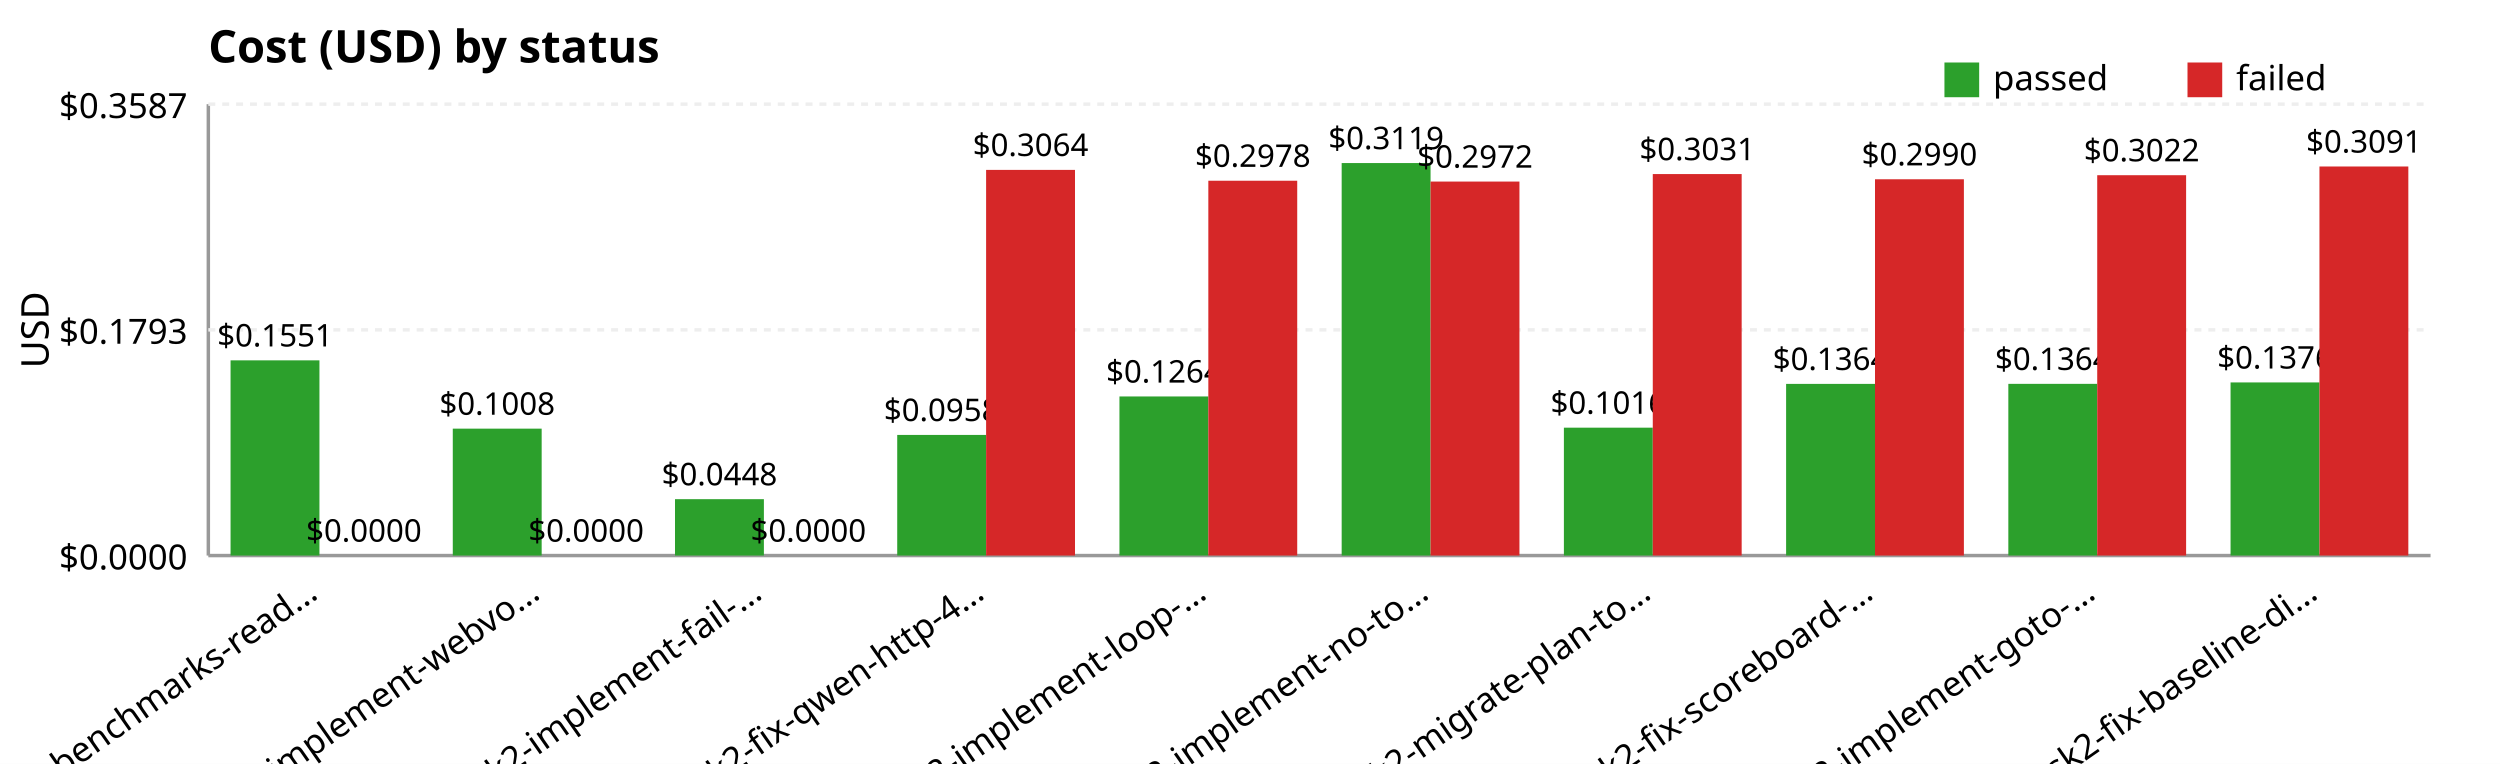
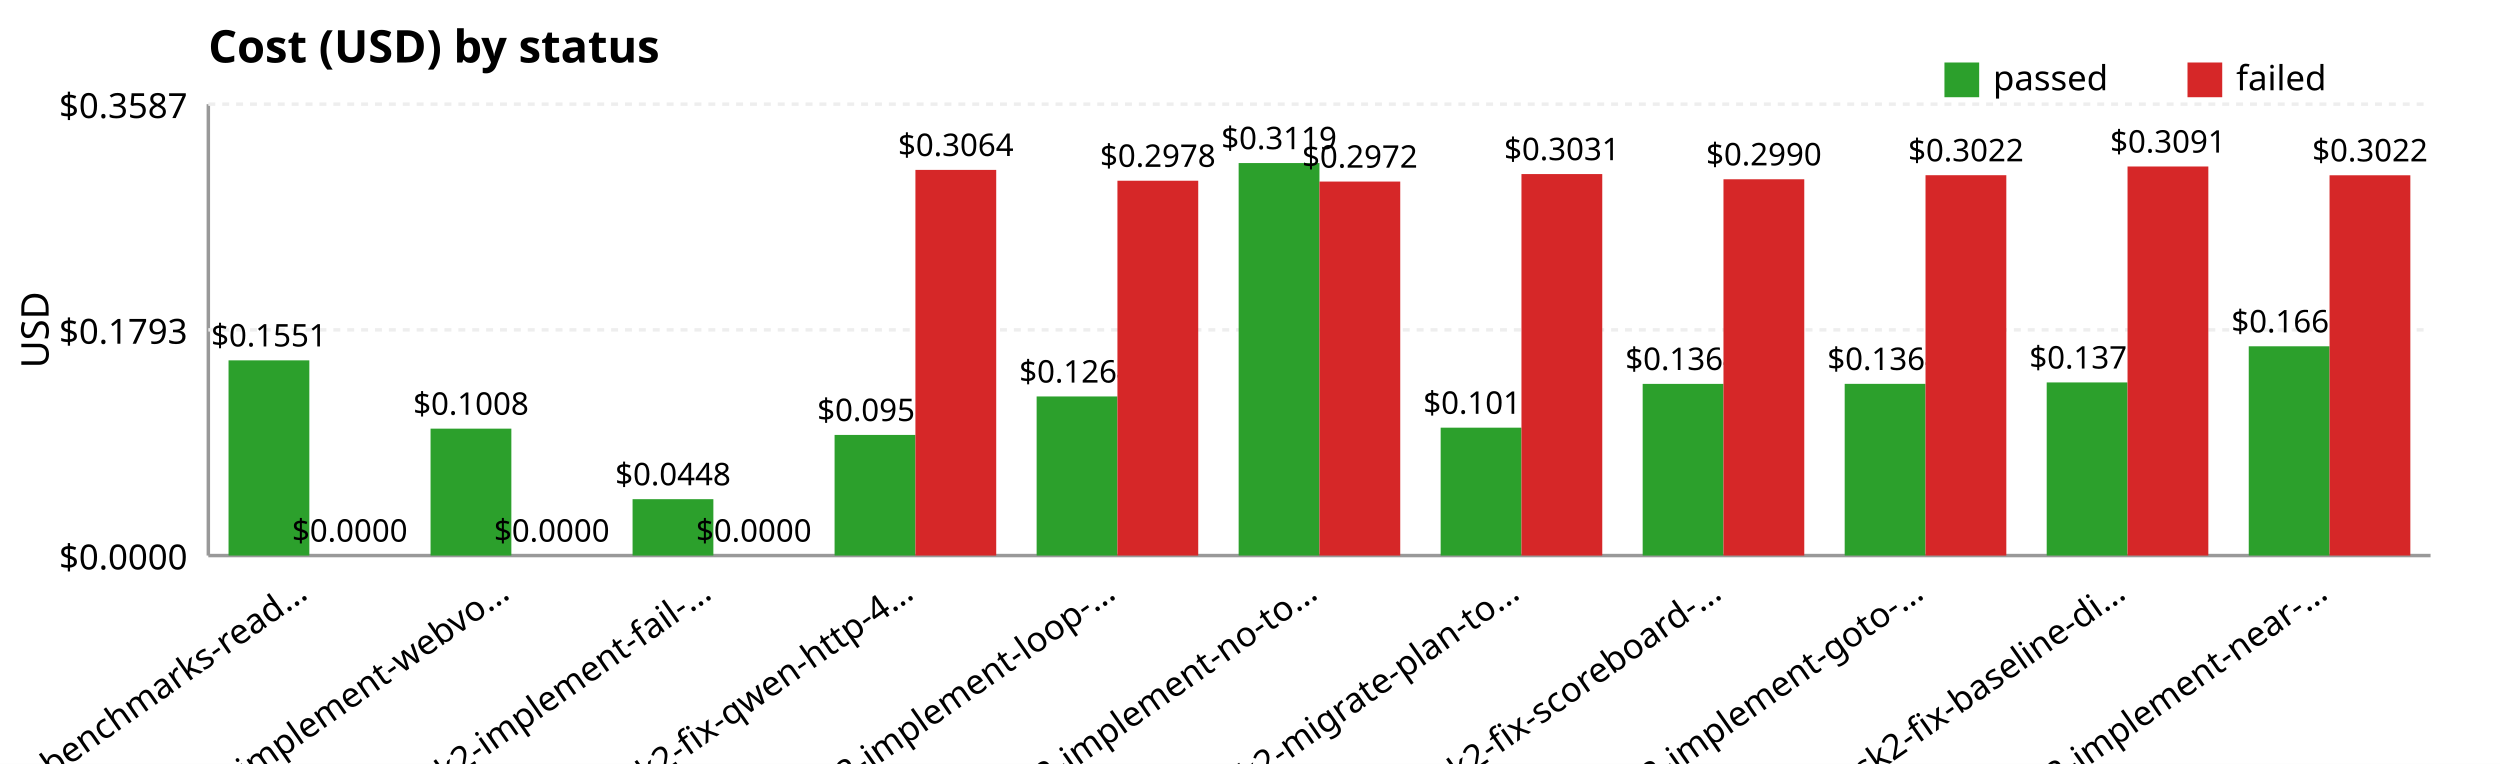
<svg xmlns="http://www.w3.org/2000/svg" viewBox="0 0 720 220" width="720" height="220" font-family="sans-serif">
  <rect width="100%" height="100%" fill="#fff" />
  <text x="60" y="18" font-size="13" font-weight="600">Cost (USD) by status</text>
  <line x1="60" y1="30" x2="60" y2="160" stroke="#999" />
  <line x1="60" y1="160" x2="700" y2="160" stroke="#999" />
  <text x="54" y="164.0" font-size="10" text-anchor="end" fill="#000">$0.0000</text>
  <text x="54" y="99.0" font-size="10" text-anchor="end" fill="#000">$0.1793</text>
  <line x1="60" y1="95.0" x2="700" y2="95.0" stroke="#eee" stroke-dasharray="2,2" />
  <text x="54" y="34.0" font-size="10" text-anchor="end" fill="#000">$0.3587</text>
  <line x1="60" y1="30.0" x2="700" y2="30.0" stroke="#eee" stroke-dasharray="2,2" />
  <text x="14" y="95.0" font-size="11" fill="#000" transform="rotate(-90 14 95.0)" text-anchor="middle">USD</text>
-   <rect x="66.40" y="103.78" width="25.60" height="56.22" fill="#2ca02c" />
-   <text x="79.20" y="99.78" font-size="9" text-anchor="middle" fill="#000">$0.1551</text>
-   <rect x="92.00" y="160.00" width="25.60" height="0.00" fill="#d62728" />
-   <text x="104.80" y="156.00" font-size="9" text-anchor="middle" fill="#000">$0.0000</text>
-   <text x="92.00" y="172" font-size="10" fill="#000" text-anchor="end" transform="rotate(-35 92.00 172)">task2-benchmarks-read…</text>
-   <rect x="130.40" y="123.45" width="25.60" height="36.55" fill="#2ca02c" />
-   <text x="143.20" y="119.45" font-size="9" text-anchor="middle" fill="#000">$0.1008</text>
-   <rect x="156.00" y="160.00" width="25.60" height="0.00" fill="#d62728" />
-   <text x="168.80" y="156.00" font-size="9" text-anchor="middle" fill="#000">$0.0000</text>
-   <text x="156.00" y="172" font-size="10" fill="#000" text-anchor="end" transform="rotate(-35 156.00 172)">task2-implement-webvo…</text>
-   <rect x="194.40" y="143.76" width="25.60" height="16.24" fill="#2ca02c" />
-   <text x="207.20" y="139.76" font-size="9" text-anchor="middle" fill="#000">$0.0448</text>
-   <rect x="220.00" y="160.00" width="25.60" height="0.00" fill="#d62728" />
-   <text x="232.80" y="156.00" font-size="9" text-anchor="middle" fill="#000">$0.0000</text>
-   <text x="220.00" y="172" font-size="10" fill="#000" text-anchor="end" transform="rotate(-35 220.00 172)">task2-implement-fail-…</text>
-   <rect x="258.40" y="125.26" width="25.60" height="34.74" fill="#2ca02c" />
-   <text x="271.20" y="121.26" font-size="9" text-anchor="middle" fill="#000">$0.0958</text>
-   <rect x="284.00" y="48.93" width="25.60" height="111.07" fill="#d62728" />
-   <text x="296.80" y="44.93" font-size="9" text-anchor="middle" fill="#000">$0.3064</text>
-   <text x="284.00" y="172" font-size="10" fill="#000" text-anchor="end" transform="rotate(-35 284.00 172)">task2-fix-qwen-http-4…</text>
-   <rect x="322.40" y="114.18" width="25.60" height="45.82" fill="#2ca02c" />
-   <text x="335.20" y="110.18" font-size="9" text-anchor="middle" fill="#000">$0.1264</text>
-   <rect x="348.00" y="52.05" width="25.60" height="107.95" fill="#d62728" />
-   <text x="360.80" y="48.05" font-size="9" text-anchor="middle" fill="#000">$0.2978</text>
-   <text x="348.00" y="172" font-size="10" fill="#000" text-anchor="end" transform="rotate(-35 348.00 172)">task2-implement-loop-…</text>
-   <rect x="386.40" y="46.96" width="25.60" height="113.04" fill="#2ca02c" />
-   <text x="399.20" y="42.96" font-size="9" text-anchor="middle" fill="#000">$0.3119</text>
-   <rect x="412.00" y="52.29" width="25.60" height="107.71" fill="#d62728" />
-   <text x="424.80" y="48.29" font-size="9" text-anchor="middle" fill="#000">$0.2972</text>
-   <text x="412.00" y="172" font-size="10" fill="#000" text-anchor="end" transform="rotate(-35 412.00 172)">task2-implement-no-to…</text>
-   <rect x="450.40" y="123.17" width="25.60" height="36.83" fill="#2ca02c" />
-   <text x="463.20" y="119.17" font-size="9" text-anchor="middle" fill="#000">$0.1016</text>
-   <rect x="476.00" y="50.13" width="25.60" height="109.87" fill="#d62728" />
-   <text x="488.80" y="46.13" font-size="9" text-anchor="middle" fill="#000">$0.3031</text>
-   <text x="476.00" y="172" font-size="10" fill="#000" text-anchor="end" transform="rotate(-35 476.00 172)">task2-migrate-plan-to…</text>
-   <rect x="514.40" y="110.56" width="25.60" height="49.44" fill="#2ca02c" />
-   <text x="527.20" y="106.56" font-size="9" text-anchor="middle" fill="#000">$0.1364</text>
-   <rect x="540.00" y="51.63" width="25.60" height="108.37" fill="#d62728" />
-   <text x="552.80" y="47.63" font-size="9" text-anchor="middle" fill="#000">$0.2990</text>
-   <text x="540.00" y="172" font-size="10" fill="#000" text-anchor="end" transform="rotate(-35 540.00 172)">task2-fix-scoreboard-…</text>
-   <rect x="578.40" y="110.55" width="25.60" height="49.45" fill="#2ca02c" />
-   <text x="591.20" y="106.55" font-size="9" text-anchor="middle" fill="#000">$0.1364</text>
-   <rect x="604.00" y="50.46" width="25.60" height="109.54" fill="#d62728" />
-   <text x="616.80" y="46.46" font-size="9" text-anchor="middle" fill="#000">$0.3022</text>
-   <text x="604.00" y="172" font-size="10" fill="#000" text-anchor="end" transform="rotate(-35 604.00 172)">task2-implement-goto-…</text>
-   <rect x="642.40" y="110.14" width="25.60" height="49.86" fill="#2ca02c" />
-   <text x="655.20" y="106.14" font-size="9" text-anchor="middle" fill="#000">$0.1376</text>
-   <rect x="668.00" y="47.95" width="25.60" height="112.05" fill="#d62728" />
-   <text x="680.80" y="43.95" font-size="9" text-anchor="middle" fill="#000">$0.3091</text>
-   <text x="668.00" y="172" font-size="10" fill="#000" text-anchor="end" transform="rotate(-35 668.00 172)">task2-fix-baseline-di…</text>
+   <rect x="65.82" y="103.78" width="23.27" height="56.22" fill="#2ca02c" />
+   <text x="77.45" y="99.78" font-size="9" text-anchor="middle" fill="#000">$0.1551</text>
+   <rect x="89.09" y="160.00" width="23.27" height="0.00" fill="#d62728" />
+   <text x="100.73" y="156.00" font-size="9" text-anchor="middle" fill="#000">$0.0000</text>
+   <text x="89.09" y="172" font-size="10" fill="#000" text-anchor="end" transform="rotate(-35 89.09 172)">task2-benchmarks-read…</text>
+   <rect x="124.00" y="123.45" width="23.27" height="36.55" fill="#2ca02c" />
+   <text x="135.64" y="119.45" font-size="9" text-anchor="middle" fill="#000">$0.1008</text>
+   <rect x="147.27" y="160.00" width="23.27" height="0.00" fill="#d62728" />
+   <text x="158.91" y="156.00" font-size="9" text-anchor="middle" fill="#000">$0.0000</text>
+   <text x="147.27" y="172" font-size="10" fill="#000" text-anchor="end" transform="rotate(-35 147.27 172)">task2-implement-webvo…</text>
+   <rect x="182.18" y="143.76" width="23.27" height="16.24" fill="#2ca02c" />
+   <text x="193.82" y="139.76" font-size="9" text-anchor="middle" fill="#000">$0.0448</text>
+   <rect x="205.45" y="160.00" width="23.27" height="0.00" fill="#d62728" />
+   <text x="217.09" y="156.00" font-size="9" text-anchor="middle" fill="#000">$0.0000</text>
+   <text x="205.45" y="172" font-size="10" fill="#000" text-anchor="end" transform="rotate(-35 205.45 172)">task2-implement-fail-…</text>
+   <rect x="240.36" y="125.26" width="23.27" height="34.74" fill="#2ca02c" />
+   <text x="252.00" y="121.26" font-size="9" text-anchor="middle" fill="#000">$0.0958</text>
+   <rect x="263.64" y="48.93" width="23.27" height="111.07" fill="#d62728" />
+   <text x="275.27" y="44.93" font-size="9" text-anchor="middle" fill="#000">$0.3064</text>
+   <text x="263.64" y="172" font-size="10" fill="#000" text-anchor="end" transform="rotate(-35 263.64 172)">task2-fix-qwen-http-4…</text>
+   <rect x="298.55" y="114.18" width="23.27" height="45.82" fill="#2ca02c" />
+   <text x="310.18" y="110.18" font-size="9" text-anchor="middle" fill="#000">$0.1264</text>
+   <rect x="321.82" y="52.05" width="23.27" height="107.95" fill="#d62728" />
+   <text x="333.45" y="48.05" font-size="9" text-anchor="middle" fill="#000">$0.2978</text>
+   <text x="321.82" y="172" font-size="10" fill="#000" text-anchor="end" transform="rotate(-35 321.82 172)">task2-implement-loop-…</text>
+   <rect x="356.73" y="46.96" width="23.27" height="113.04" fill="#2ca02c" />
+   <text x="368.36" y="42.96" font-size="9" text-anchor="middle" fill="#000">$0.3119</text>
+   <rect x="380.00" y="52.29" width="23.27" height="107.71" fill="#d62728" />
+   <text x="391.64" y="48.29" font-size="9" text-anchor="middle" fill="#000">$0.2972</text>
+   <text x="380.00" y="172" font-size="10" fill="#000" text-anchor="end" transform="rotate(-35 380.00 172)">task2-implement-no-to…</text>
+   <rect x="414.91" y="123.17" width="23.27" height="36.83" fill="#2ca02c" />
+   <text x="426.55" y="119.17" font-size="9" text-anchor="middle" fill="#000">$0.1016</text>
+   <rect x="438.18" y="50.13" width="23.27" height="109.87" fill="#d62728" />
+   <text x="449.82" y="46.13" font-size="9" text-anchor="middle" fill="#000">$0.3031</text>
+   <text x="438.18" y="172" font-size="10" fill="#000" text-anchor="end" transform="rotate(-35 438.18 172)">task2-migrate-plan-to…</text>
+   <rect x="473.09" y="110.56" width="23.27" height="49.44" fill="#2ca02c" />
+   <text x="484.73" y="106.56" font-size="9" text-anchor="middle" fill="#000">$0.1364</text>
+   <rect x="496.36" y="51.63" width="23.27" height="108.37" fill="#d62728" />
+   <text x="508.00" y="47.63" font-size="9" text-anchor="middle" fill="#000">$0.2990</text>
+   <text x="496.36" y="172" font-size="10" fill="#000" text-anchor="end" transform="rotate(-35 496.36 172)">task2-fix-scoreboard-…</text>
+   <rect x="531.27" y="110.55" width="23.27" height="49.45" fill="#2ca02c" />
+   <text x="542.91" y="106.55" font-size="9" text-anchor="middle" fill="#000">$0.1364</text>
+   <rect x="554.55" y="50.46" width="23.27" height="109.54" fill="#d62728" />
+   <text x="566.18" y="46.46" font-size="9" text-anchor="middle" fill="#000">$0.3022</text>
+   <text x="554.55" y="172" font-size="10" fill="#000" text-anchor="end" transform="rotate(-35 554.55 172)">task2-implement-goto-…</text>
+   <rect x="589.45" y="110.14" width="23.27" height="49.86" fill="#2ca02c" />
+   <text x="601.09" y="106.14" font-size="9" text-anchor="middle" fill="#000">$0.1376</text>
+   <rect x="612.73" y="47.95" width="23.27" height="112.05" fill="#d62728" />
+   <text x="624.36" y="43.95" font-size="9" text-anchor="middle" fill="#000">$0.3091</text>
+   <text x="612.73" y="172" font-size="10" fill="#000" text-anchor="end" transform="rotate(-35 612.73 172)">task2-fix-baseline-di…</text>
+   <rect x="647.64" y="99.73" width="23.27" height="60.27" fill="#2ca02c" />
+   <text x="659.27" y="95.73" font-size="9" text-anchor="middle" fill="#000">$0.1663</text>
+   <rect x="670.91" y="50.48" width="23.27" height="109.52" fill="#d62728" />
+   <text x="682.55" y="46.48" font-size="9" text-anchor="middle" fill="#000">$0.3022</text>
+   <text x="670.91" y="172" font-size="10" fill="#000" text-anchor="end" transform="rotate(-35 670.91 172)">task2-implement-near-…</text>
  <rect x="560" y="18" width="10" height="10" fill="#2ca02c" />
  <text x="574" y="26" font-size="10" fill="#000">passed</text>
  <rect x="630" y="18" width="10" height="10" fill="#d62728" />
  <text x="644" y="26" font-size="10" fill="#000">failed</text>
</svg>
